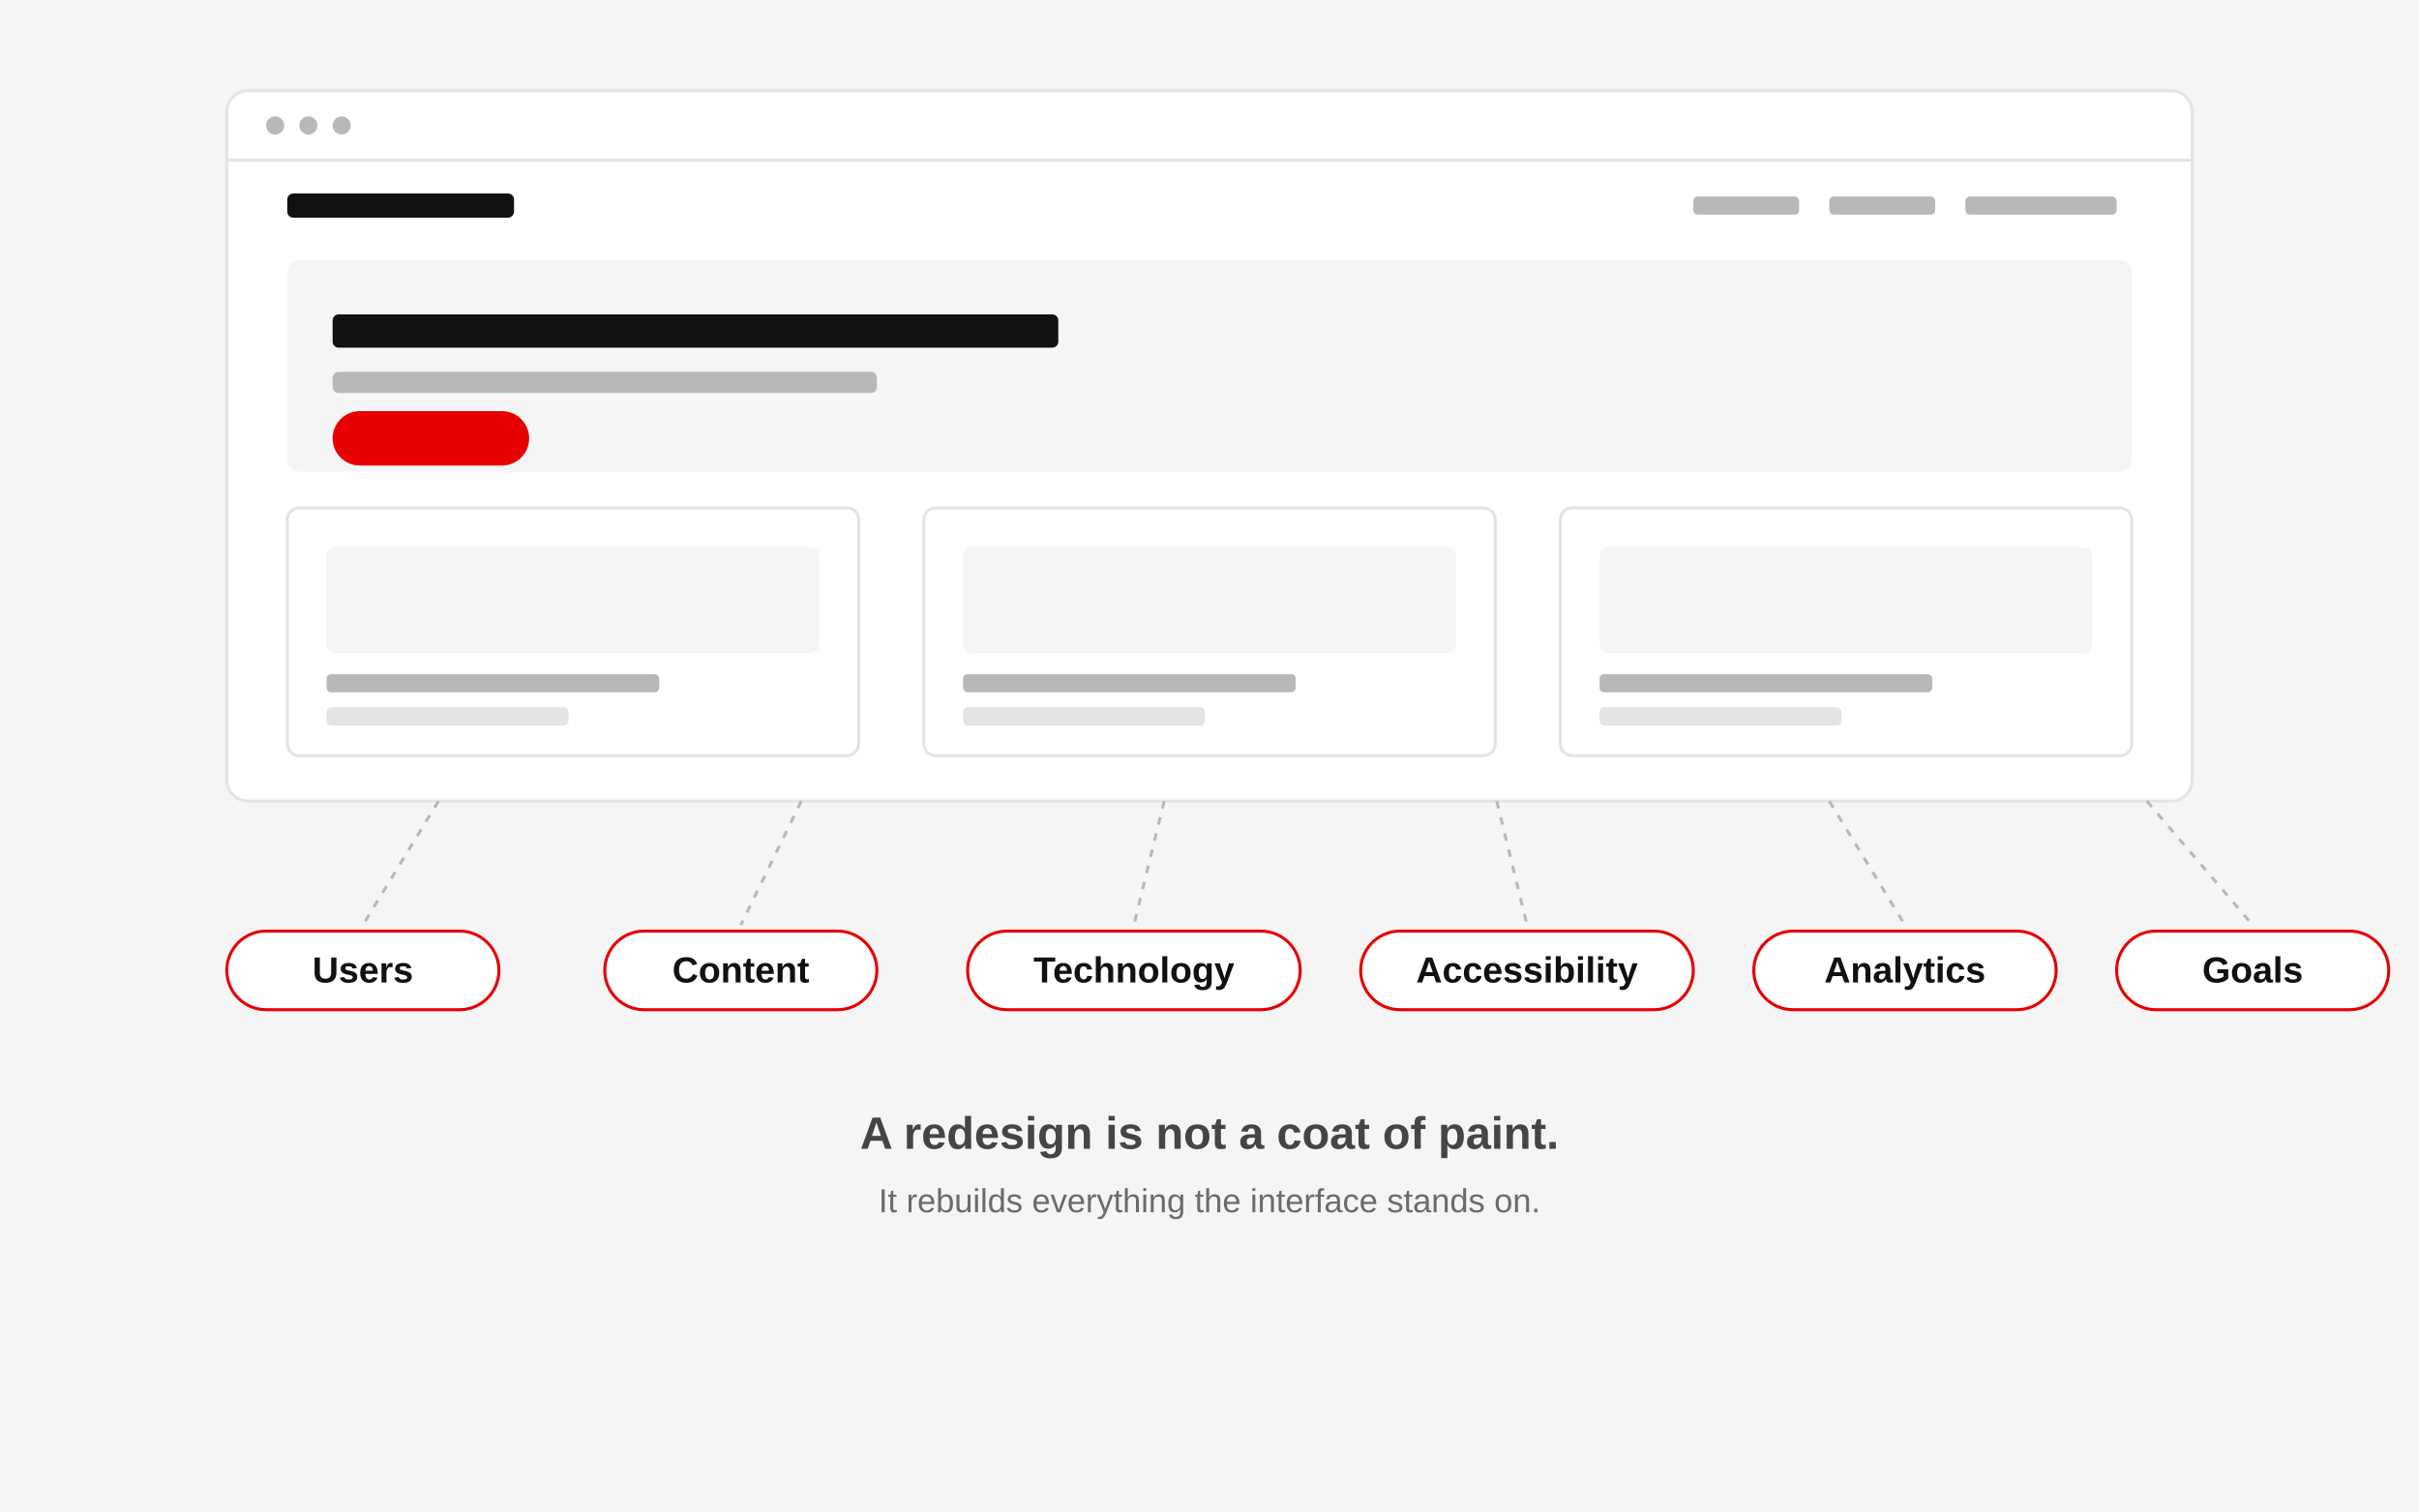
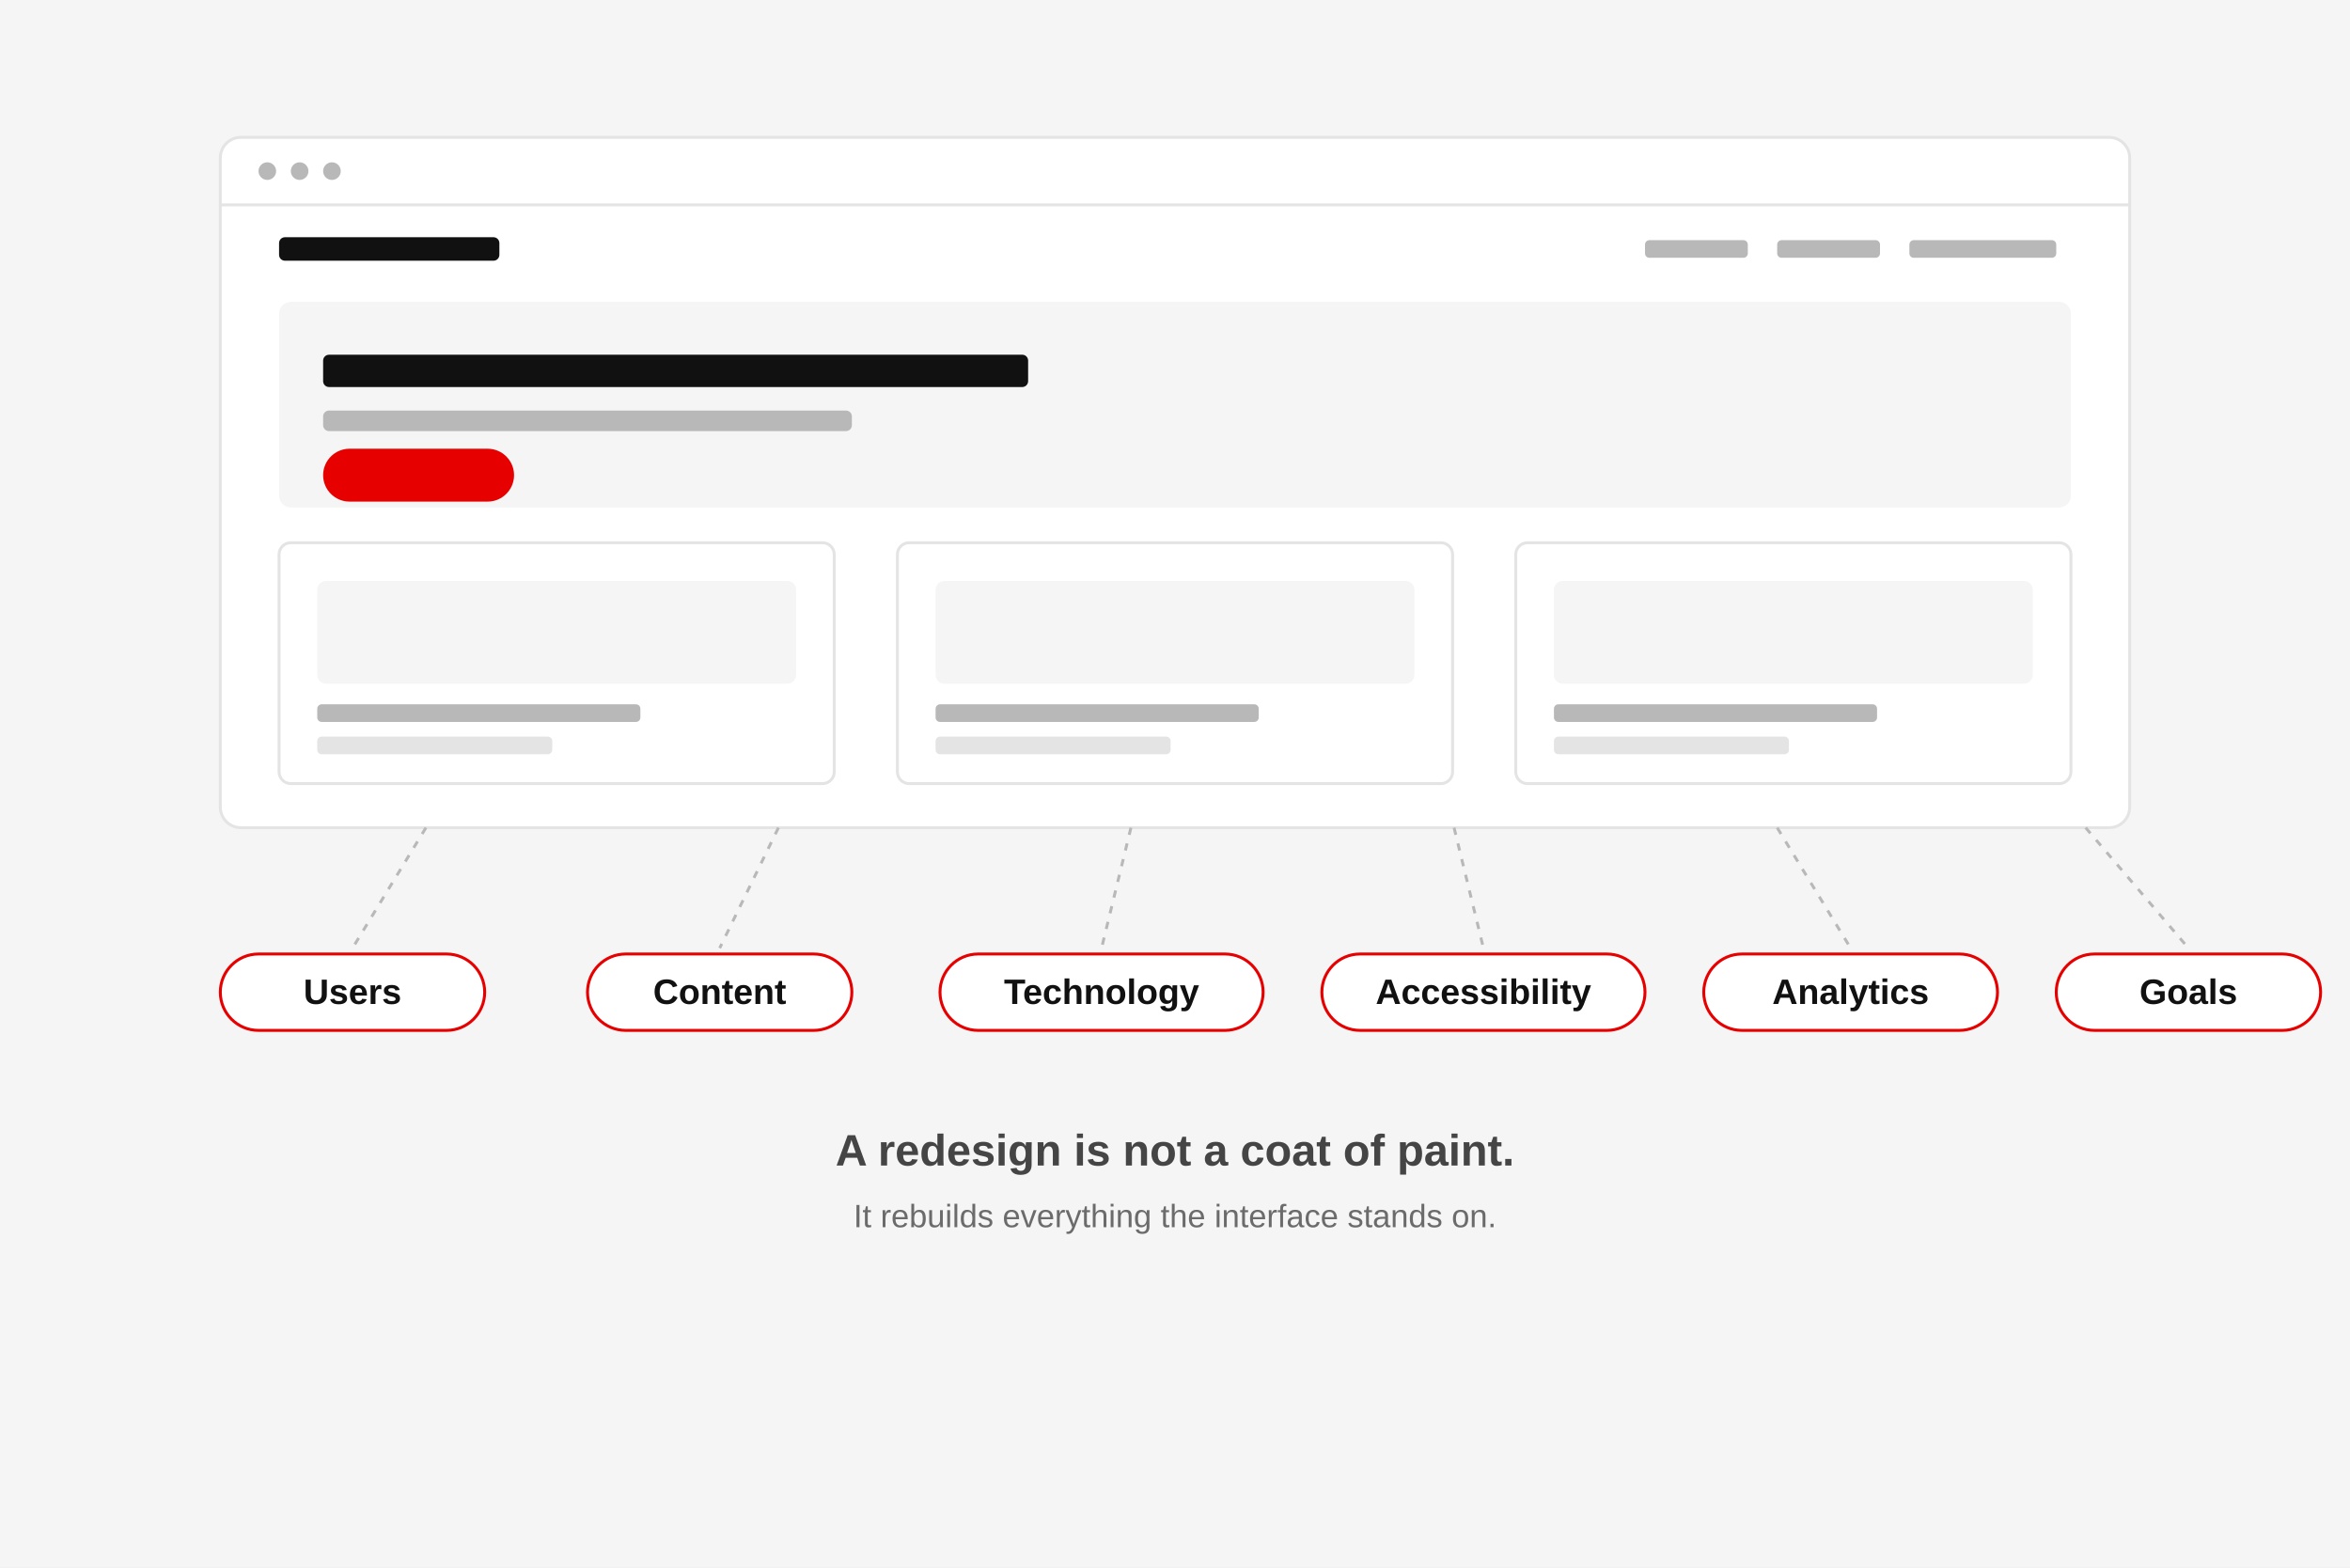
- <svg xmlns="http://www.w3.org/2000/svg" viewBox="0 0 1600 1000" role="img" aria-labelledby="title desc">
-   <rect width="1600" height="1000" fill="#f5f5f5" />
-   <g>
-     <rect x="150" y="60" width="1300" height="470" rx="14" fill="#ffffff" stroke="#e4e4e4" stroke-width="2" />
-     <line x1="150" y1="106" x2="1450" y2="106" stroke="#e4e4e4" stroke-width="2" />
-     <circle cx="182" cy="83" r="6" fill="#b8b8b8" />
-     <circle cx="204" cy="83" r="6" fill="#b8b8b8" />
-     <circle cx="226" cy="83" r="6" fill="#b8b8b8" />
-     <rect x="190" y="128" width="150" height="16" rx="4" fill="#111111" />
-     <rect x="1120" y="130" width="70" height="12" rx="3" fill="#b8b8b8" />
-     <rect x="1210" y="130" width="70" height="12" rx="3" fill="#b8b8b8" />
-     <rect x="1300" y="130" width="100" height="12" rx="3" fill="#b8b8b8" />
-     <rect x="190" y="172" width="1220" height="140" rx="8" fill="#f5f5f5" />
-     <rect x="220" y="208" width="480" height="22" rx="4" fill="#111111" />
-     <rect x="220" y="246" width="360" height="14" rx="4" fill="#b8b8b8" />
-     <rect x="220" y="272" width="130" height="36" rx="18" fill="#e60000" />
+ <svg xmlns="http://www.w3.org/2000/svg" viewBox="0 0 1600 1067" role="img" aria-labelledby="title desc">
+   <rect width="1600" height="1067" fill="#f5f5f5" />
+   <g transform="translate(0,33.5)">
    <g>
-       <rect x="190" y="336" width="378" height="164" rx="8" fill="#ffffff" stroke="#e4e4e4" stroke-width="2" />
-       <rect x="216" y="362" width="326" height="70" rx="6" fill="#f5f5f5" />
-       <rect x="216" y="446" width="220" height="12" rx="3" fill="#b8b8b8" />
-       <rect x="216" y="468" width="160" height="12" rx="3" fill="#e4e4e4" />
+       <rect x="150" y="60" width="1300" height="470" rx="14" fill="#ffffff" stroke="#e4e4e4" stroke-width="2" />
+       <line x1="150" y1="106" x2="1450" y2="106" stroke="#e4e4e4" stroke-width="2" />
+       <circle cx="182" cy="83" r="6" fill="#b8b8b8" />
+       <circle cx="204" cy="83" r="6" fill="#b8b8b8" />
+       <circle cx="226" cy="83" r="6" fill="#b8b8b8" />
+       <rect x="190" y="128" width="150" height="16" rx="4" fill="#111111" />
+       <rect x="1120" y="130" width="70" height="12" rx="3" fill="#b8b8b8" />
+       <rect x="1210" y="130" width="70" height="12" rx="3" fill="#b8b8b8" />
+       <rect x="1300" y="130" width="100" height="12" rx="3" fill="#b8b8b8" />
+       <rect x="190" y="172" width="1220" height="140" rx="8" fill="#f5f5f5" />
+       <rect x="220" y="208" width="480" height="22" rx="4" fill="#111111" />
+       <rect x="220" y="246" width="360" height="14" rx="4" fill="#b8b8b8" />
+       <rect x="220" y="272" width="130" height="36" rx="18" fill="#e60000" />
+       <g>
+         <rect x="190" y="336" width="378" height="164" rx="8" fill="#ffffff" stroke="#e4e4e4" stroke-width="2" />
+         <rect x="216" y="362" width="326" height="70" rx="6" fill="#f5f5f5" />
+         <rect x="216" y="446" width="220" height="12" rx="3" fill="#b8b8b8" />
+         <rect x="216" y="468" width="160" height="12" rx="3" fill="#e4e4e4" />
+       </g>
+       <g>
+         <rect x="611" y="336" width="378" height="164" rx="8" fill="#ffffff" stroke="#e4e4e4" stroke-width="2" />
+         <rect x="637" y="362" width="326" height="70" rx="6" fill="#f5f5f5" />
+         <rect x="637" y="446" width="220" height="12" rx="3" fill="#b8b8b8" />
+         <rect x="637" y="468" width="160" height="12" rx="3" fill="#e4e4e4" />
+       </g>
+       <g>
+         <rect x="1032" y="336" width="378" height="164" rx="8" fill="#ffffff" stroke="#e4e4e4" stroke-width="2" />
+         <rect x="1058" y="362" width="326" height="70" rx="6" fill="#f5f5f5" />
+         <rect x="1058" y="446" width="220" height="12" rx="3" fill="#b8b8b8" />
+         <rect x="1058" y="468" width="160" height="12" rx="3" fill="#e4e4e4" />
+       </g>
    </g>
-     <g>
-       <rect x="611" y="336" width="378" height="164" rx="8" fill="#ffffff" stroke="#e4e4e4" stroke-width="2" />
-       <rect x="637" y="362" width="326" height="70" rx="6" fill="#f5f5f5" />
-       <rect x="637" y="446" width="220" height="12" rx="3" fill="#b8b8b8" />
-       <rect x="637" y="468" width="160" height="12" rx="3" fill="#e4e4e4" />
+     <g stroke="#b8b8b8" stroke-width="2" stroke-dasharray="5 6">
+       <line x1="290" y1="530" x2="240" y2="612" />
+       <line x1="530" y1="530" x2="490" y2="612" />
+       <line x1="770" y1="530" x2="750" y2="612" />
+       <line x1="990" y1="530" x2="1010" y2="612" />
+       <line x1="1210" y1="530" x2="1260" y2="612" />
+       <line x1="1420" y1="530" x2="1490" y2="612" />
    </g>
-     <g>
-       <rect x="1032" y="336" width="378" height="164" rx="8" fill="#ffffff" stroke="#e4e4e4" stroke-width="2" />
-       <rect x="1058" y="362" width="326" height="70" rx="6" fill="#f5f5f5" />
-       <rect x="1058" y="446" width="220" height="12" rx="3" fill="#b8b8b8" />
-       <rect x="1058" y="468" width="160" height="12" rx="3" fill="#e4e4e4" />
+     <g font-family="Arial, Helvetica, sans-serif" font-weight="700" font-size="24" text-anchor="middle">
+       <g>
+         <rect x="150" y="616" width="180" height="52" rx="26" fill="#ffffff" stroke="#e60000" stroke-width="2" />
+         <text x="240" y="650" fill="#111111">Users</text>
+       </g>
+       <g>
+         <rect x="400" y="616" width="180" height="52" rx="26" fill="#ffffff" stroke="#e60000" stroke-width="2" />
+         <text x="490" y="650" fill="#111111">Content</text>
+       </g>
+       <g>
+         <rect x="640" y="616" width="220" height="52" rx="26" fill="#ffffff" stroke="#e60000" stroke-width="2" />
+         <text x="750" y="650" fill="#111111">Technology</text>
+       </g>
+       <g>
+         <rect x="900" y="616" width="220" height="52" rx="26" fill="#ffffff" stroke="#e60000" stroke-width="2" />
+         <text x="1010" y="650" fill="#111111">Accessibility</text>
+       </g>
+       <g>
+         <rect x="1160" y="616" width="200" height="52" rx="26" fill="#ffffff" stroke="#e60000" stroke-width="2" />
+         <text x="1260" y="650" fill="#111111">Analytics</text>
+       </g>
+       <g>
+         <rect x="1400" y="616" width="180" height="52" rx="26" fill="#ffffff" stroke="#e60000" stroke-width="2" />
+         <text x="1490" y="650" fill="#111111">Goals</text>
+       </g>
    </g>
+     <text x="800" y="760" text-anchor="middle" font-family="Arial, Helvetica, sans-serif" font-size="30" font-weight="700" fill="#454545">A redesign is not a coat of paint.</text>
+     <text x="800" y="802" text-anchor="middle" font-family="Arial, Helvetica, sans-serif" font-size="22" fill="#6b6b6b">It rebuilds everything the interface stands on.</text>
  </g>
-   <g stroke="#b8b8b8" stroke-width="2" stroke-dasharray="5 6">
-     <line x1="290" y1="530" x2="240" y2="612" />
-     <line x1="530" y1="530" x2="490" y2="612" />
-     <line x1="770" y1="530" x2="750" y2="612" />
-     <line x1="990" y1="530" x2="1010" y2="612" />
-     <line x1="1210" y1="530" x2="1260" y2="612" />
-     <line x1="1420" y1="530" x2="1490" y2="612" />
-   </g>
-   <g font-family="Arial, Helvetica, sans-serif" font-weight="700" font-size="24" text-anchor="middle">
-     <g>
-       <rect x="150" y="616" width="180" height="52" rx="26" fill="#ffffff" stroke="#e60000" stroke-width="2" />
-       <text x="240" y="650" fill="#111111">Users</text>
-     </g>
-     <g>
-       <rect x="400" y="616" width="180" height="52" rx="26" fill="#ffffff" stroke="#e60000" stroke-width="2" />
-       <text x="490" y="650" fill="#111111">Content</text>
-     </g>
-     <g>
-       <rect x="640" y="616" width="220" height="52" rx="26" fill="#ffffff" stroke="#e60000" stroke-width="2" />
-       <text x="750" y="650" fill="#111111">Technology</text>
-     </g>
-     <g>
-       <rect x="900" y="616" width="220" height="52" rx="26" fill="#ffffff" stroke="#e60000" stroke-width="2" />
-       <text x="1010" y="650" fill="#111111">Accessibility</text>
-     </g>
-     <g>
-       <rect x="1160" y="616" width="200" height="52" rx="26" fill="#ffffff" stroke="#e60000" stroke-width="2" />
-       <text x="1260" y="650" fill="#111111">Analytics</text>
-     </g>
-     <g>
-       <rect x="1400" y="616" width="180" height="52" rx="26" fill="#ffffff" stroke="#e60000" stroke-width="2" />
-       <text x="1490" y="650" fill="#111111">Goals</text>
-     </g>
-   </g>
-   <text x="800" y="760" text-anchor="middle" font-family="Arial, Helvetica, sans-serif" font-size="30" font-weight="700" fill="#454545">A redesign is not a coat of paint.</text>
-   <text x="800" y="802" text-anchor="middle" font-family="Arial, Helvetica, sans-serif" font-size="22" fill="#6b6b6b">It rebuilds everything the interface stands on.</text>
</svg>
